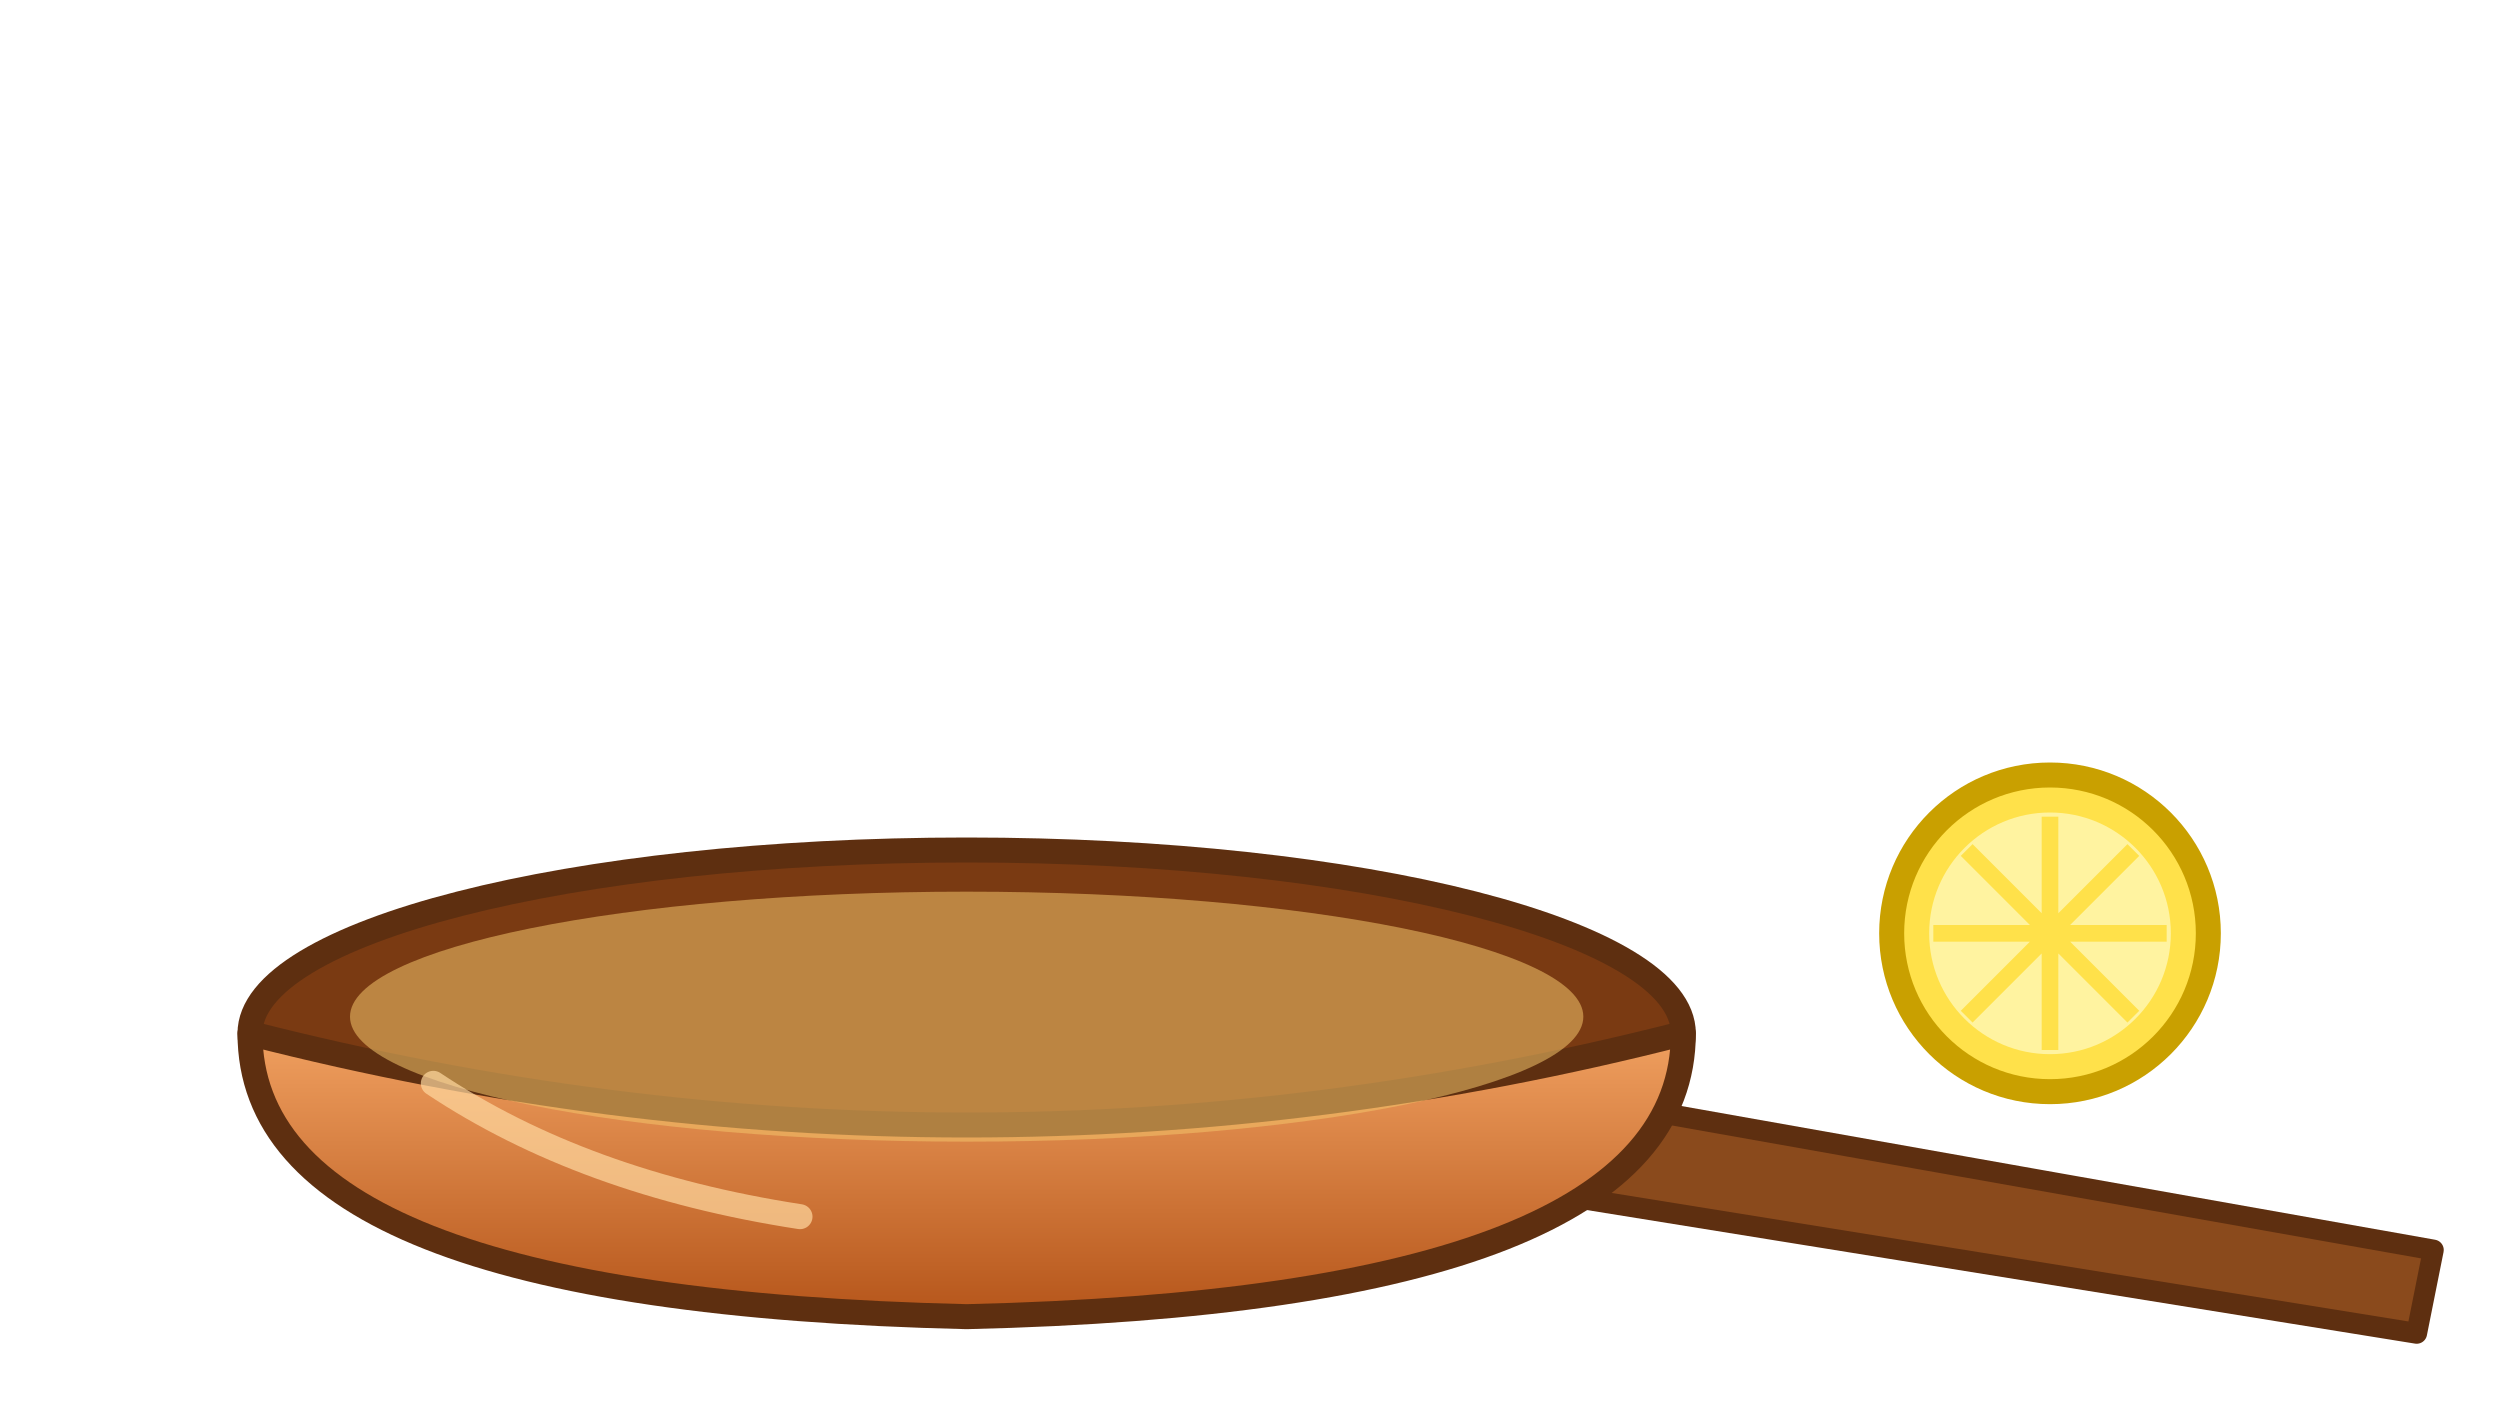
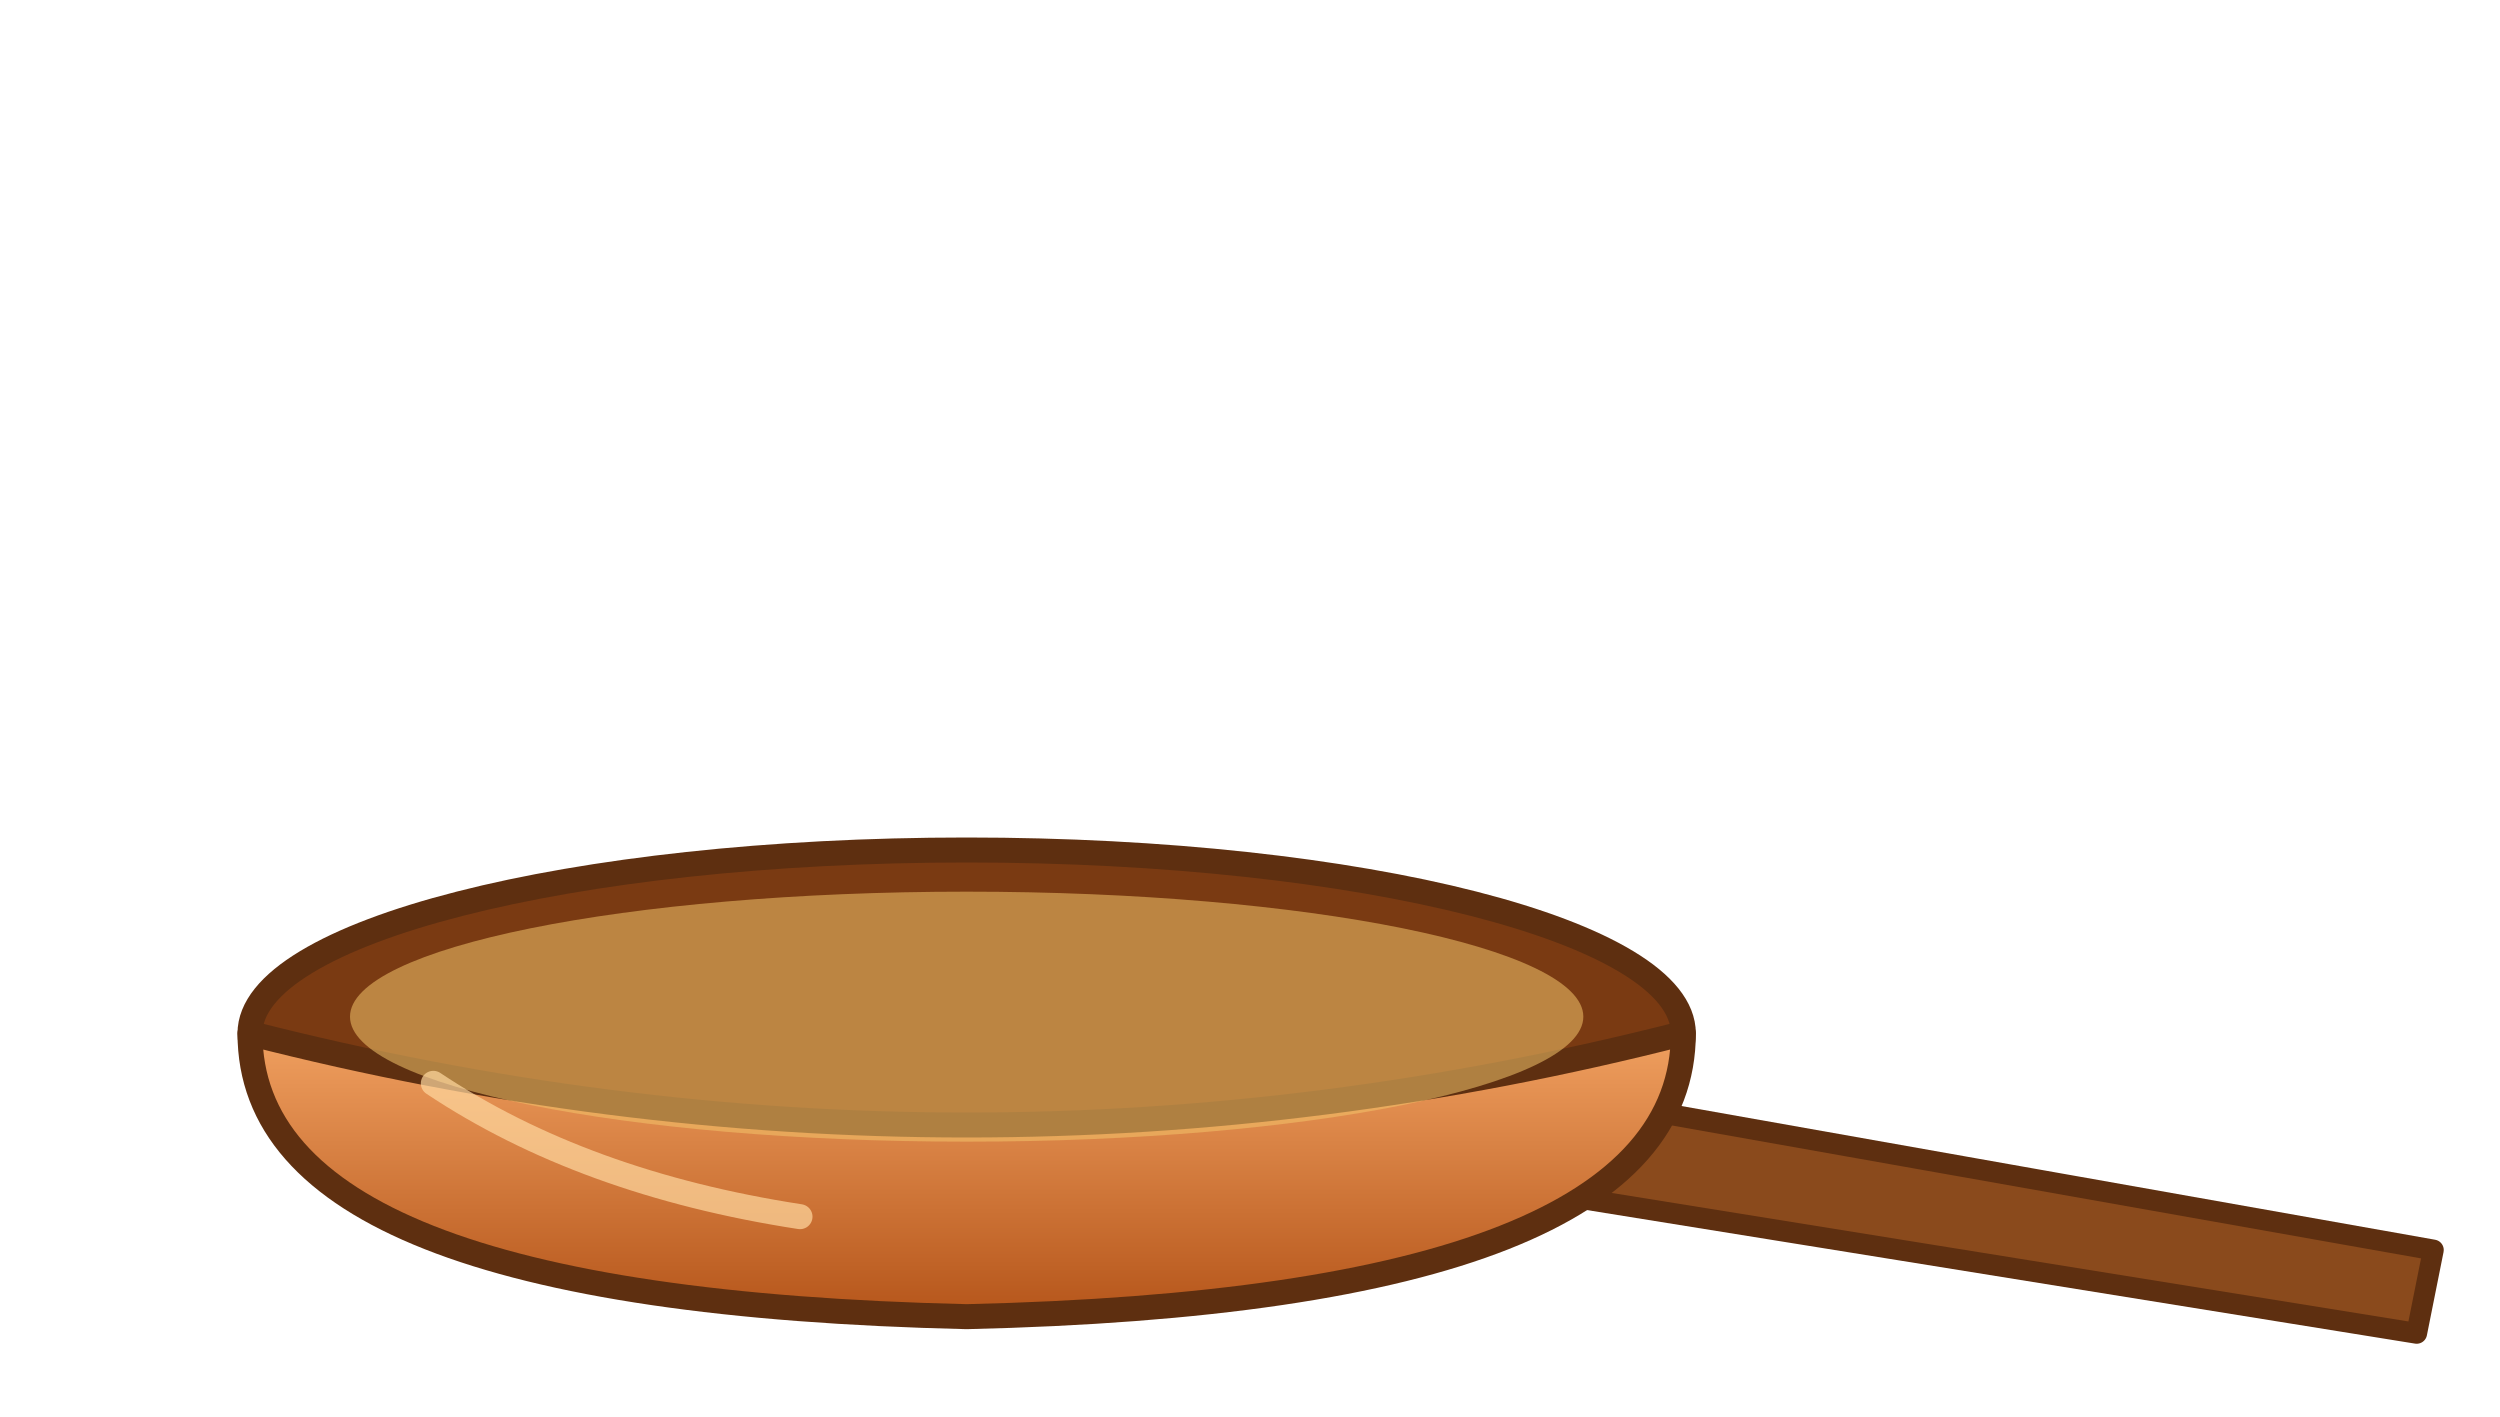
<svg xmlns="http://www.w3.org/2000/svg" viewBox="0 0 300 170" width="300" height="170">
  <defs>
    <radialGradient id="c" cx=".4" cy=".35" r=".8">
      <stop offset="0" stop-color="#ffd978" />
      <stop offset=".7" stop-color="#f2a83a" />
      <stop offset="1" stop-color="#d98418" />
    </radialGradient>
    <linearGradient id="cu" x1="0" y1="0" x2="0" y2="1">
      <stop offset="0" stop-color="#f0a060" />
      <stop offset="1" stop-color="#b5551a" />
    </linearGradient>
  </defs>
  <path d="M168 128 L292 150 L290 160 L166 140z" fill="#8a4a1c" stroke="#5e2f10" stroke-width="2.5" stroke-linejoin="round" />
  <ellipse cx="116" cy="124" rx="86" ry="22" fill="#7a3a12" stroke="#5e2f10" stroke-width="3" />
  <path d="M30 124 Q30 156 116 158 Q202 156 202 124 Q116 146 30 124z" fill="url(#cu)" stroke="#5e2f10" stroke-width="3" stroke-linejoin="round" />
  <ellipse cx="116" cy="122" rx="74" ry="15" fill="#f2c36a" opacity=".55" />
  <path d="M52 130 Q70 142 96 146" stroke="#ffd9a0" stroke-width="3" fill="none" stroke-linecap="round" opacity=".7" />
-   <g transform="translate(246 112)">
-     <circle r="19" fill="#ffe14a" stroke="#c9a000" stroke-width="3" />
-     <circle r="14.5" fill="#fff3a0" />
-     <path d="M0 -14 V14 M-14 0 H14 M-10 -10 L10 10 M-10 10 L10 -10" stroke="#ffe14a" stroke-width="2" />
-   </g>
</svg>
